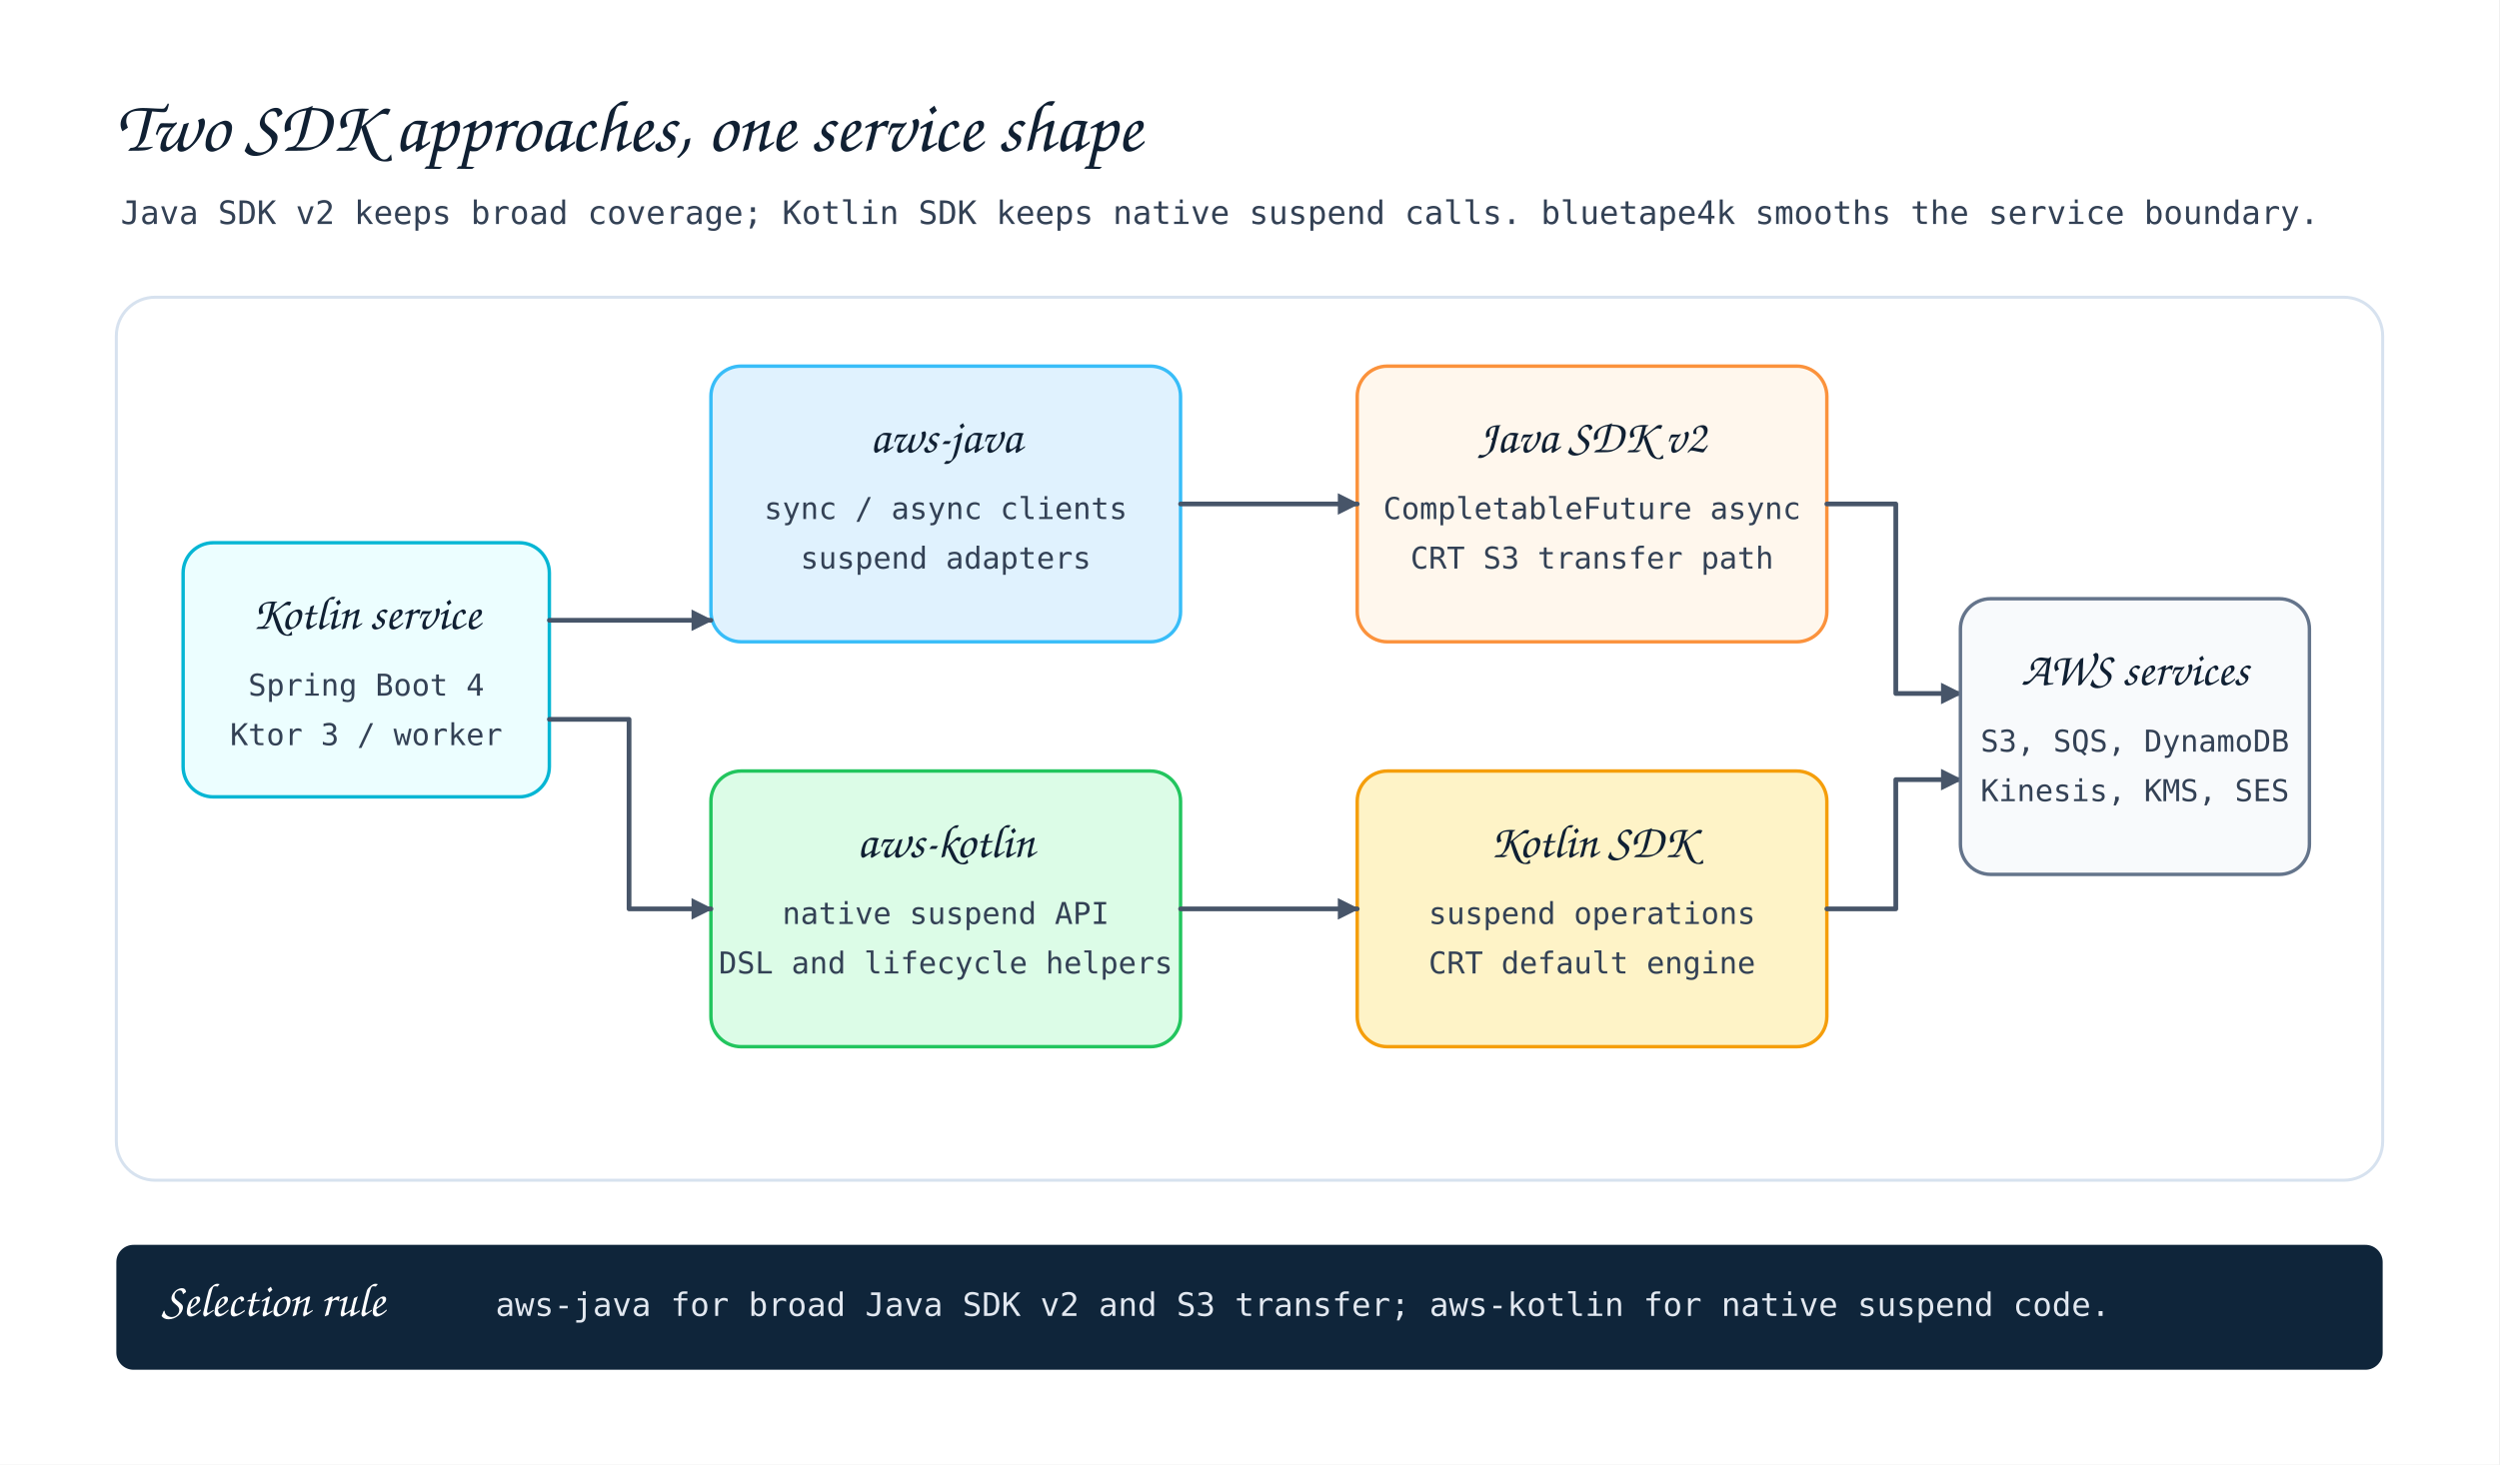
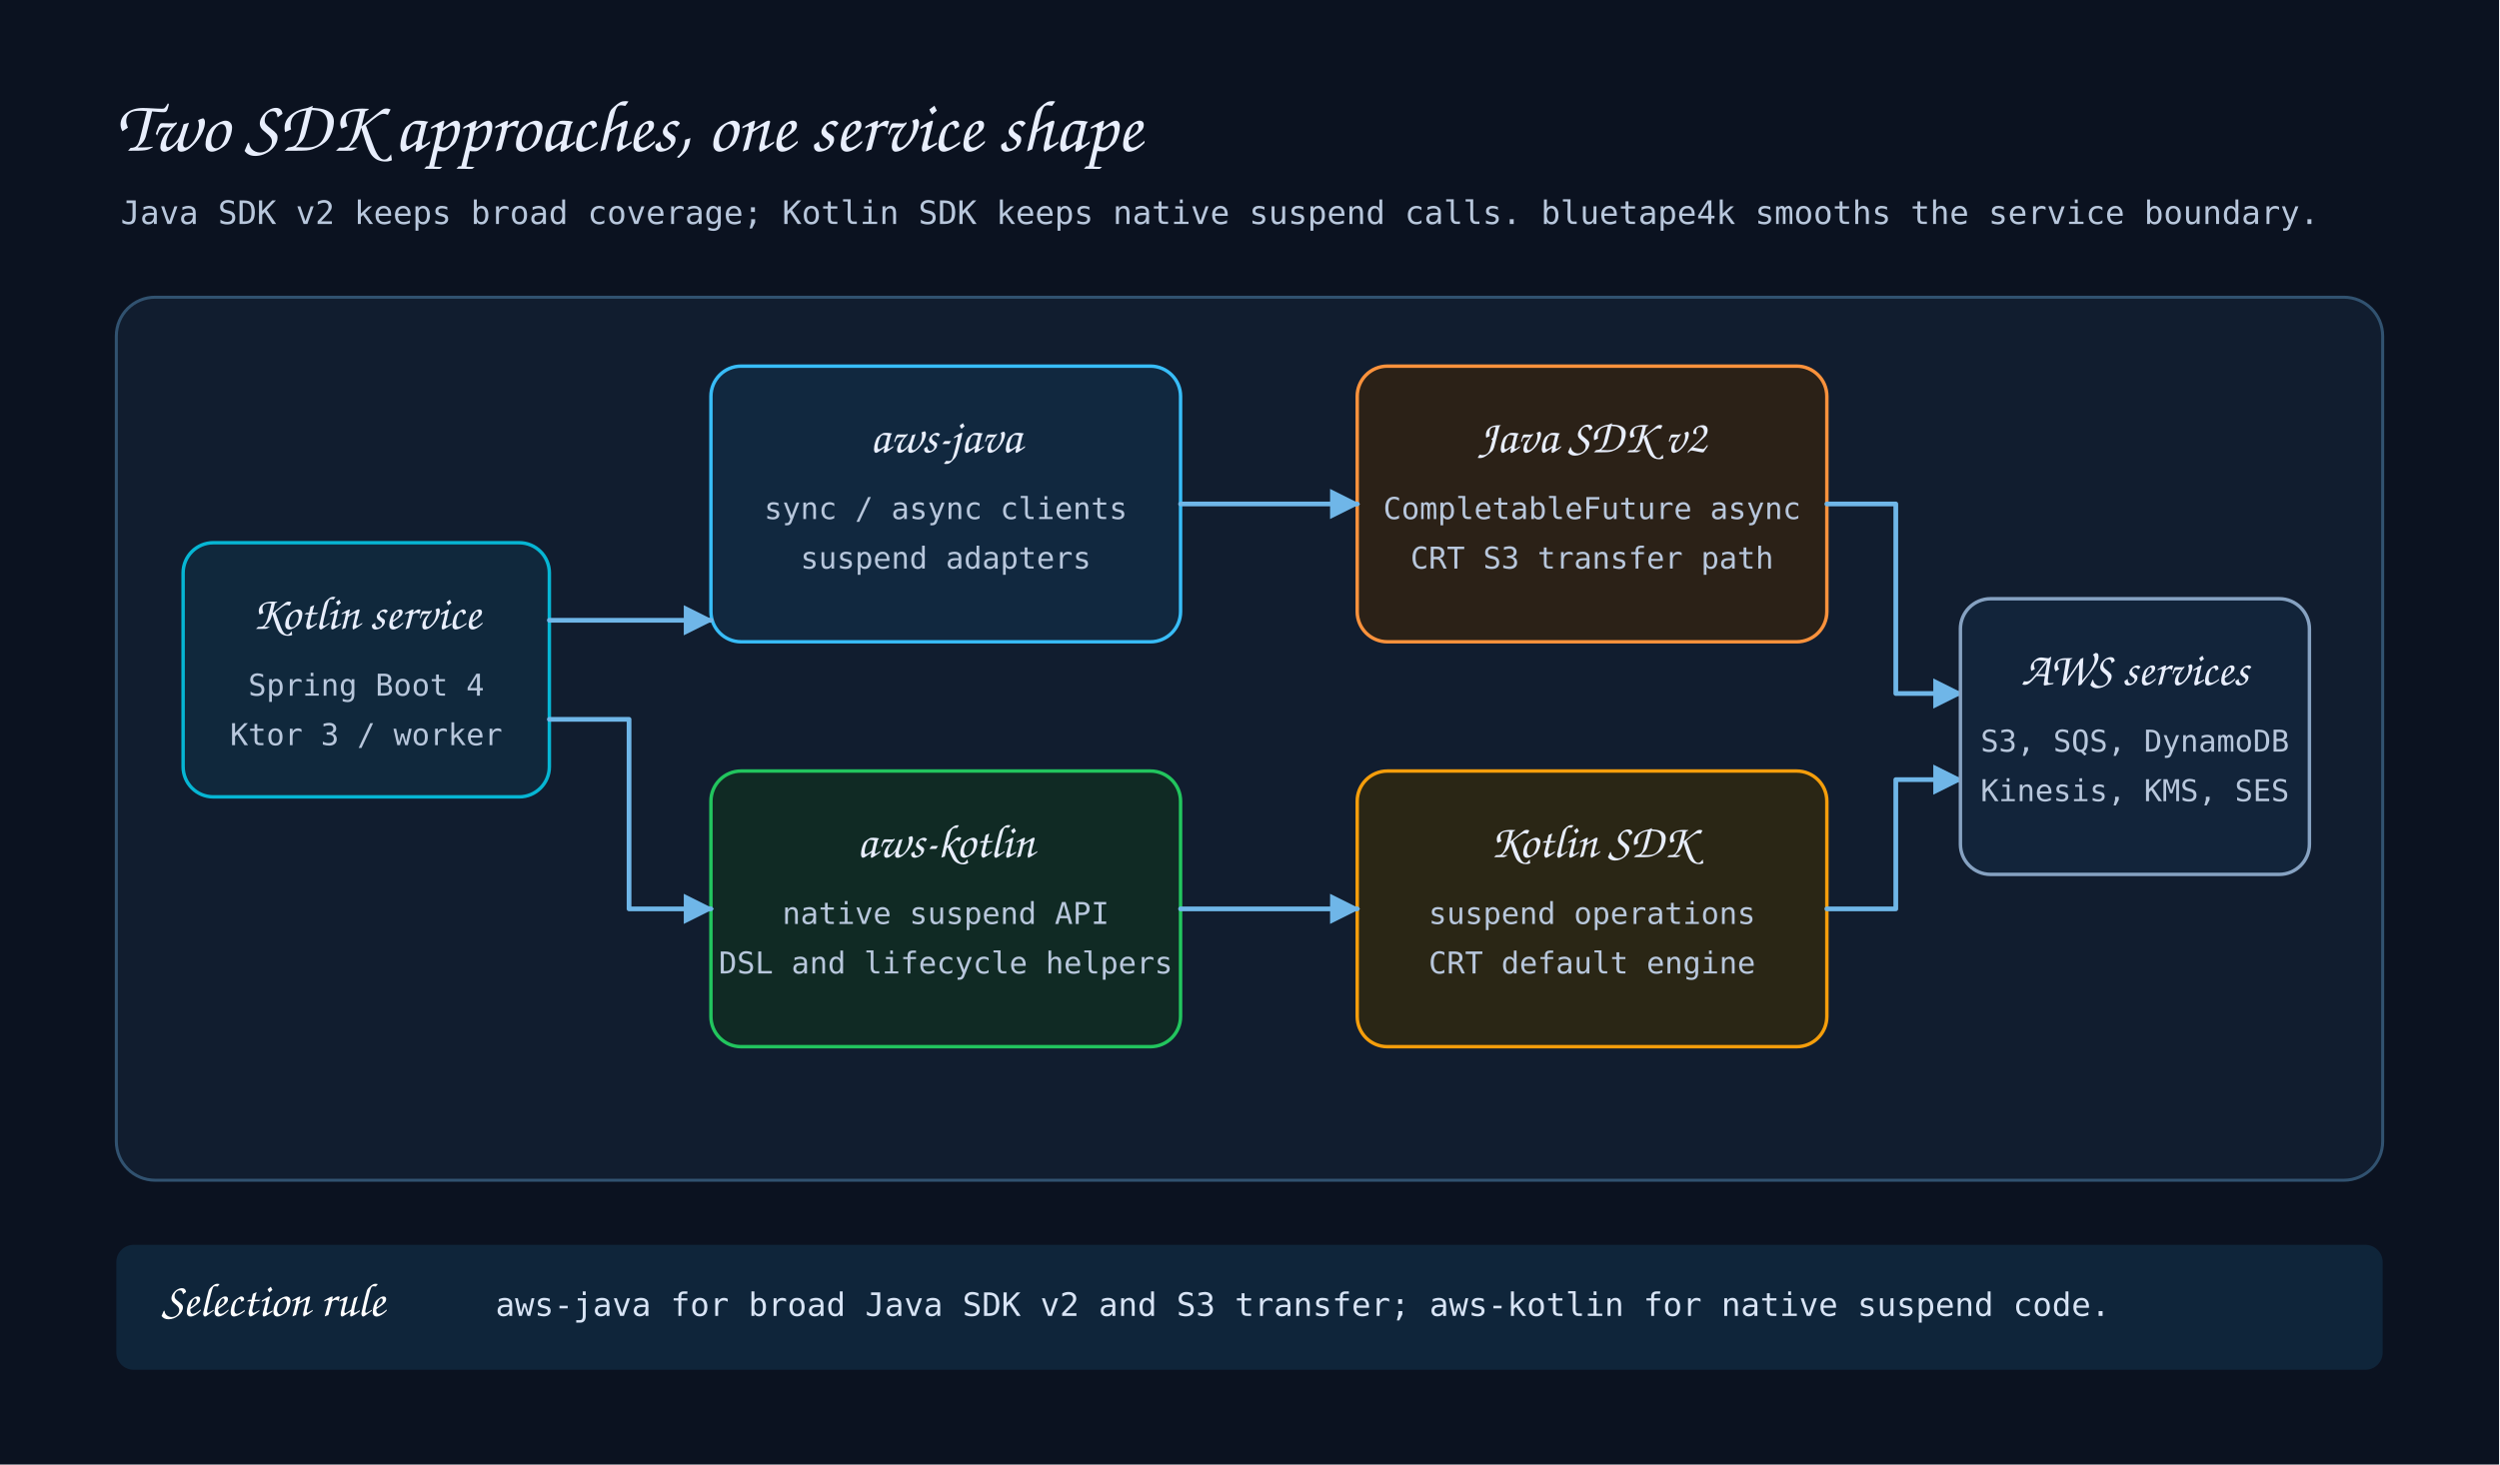
<svg xmlns="http://www.w3.org/2000/svg" width="1160" height="680" viewBox="0 0 1160 680" role="img" aria-label="bluetape4k AWS Part 2 API layers">
  <defs>
    <style>
-       .title{font-family:'Architects Daughter',cursive;font-size:34px;fill:#102033}
-       .subtitle,.caption,.body{font-family:'Comic Mono',monospace;fill:#334155}
-       .subtitle{font-size:15px}.label{font-family:'Architects Daughter',cursive;font-size:22px;fill:#102033}.footerLabel{font-family:'Architects Daughter',cursive;font-size:22px;fill:#ffffff}
-       .footerText{font-family:'Comic Mono',monospace;font-size:15px;fill:#e2e8f0}
-       .body{font-size:14px}.small{font-size:12px}.arrow{fill:none;stroke:#475569;stroke-width:2.2;stroke-linecap:round;stroke-linejoin:round;marker-end:url(#arrow)}
-       .thin{fill:none;stroke:#94a3b8;stroke-width:1.4;stroke-dasharray:7 7}.panel{fill:#fff;stroke:#d7e2ef;stroke-width:1.4;rx:18}
+       .title{font-family:'Architects Daughter',cursive;font-size:34px;fill:#e8eefc}
+       .subtitle,.caption,.body{font-family:'Comic Mono',monospace;fill:#b8c7dc}
+       .subtitle{font-size:15px}.label{font-family:'Architects Daughter',cursive;font-size:22px;fill:#e8eefc}.footerLabel{font-family:'Architects Daughter',cursive;font-size:22px;fill:#ffffff}
+       .footerText{font-family:'Comic Mono',monospace;font-size:15px;fill:#d8e4f5}
+       .body{font-size:14px}.small{font-size:12px}.arrow{fill:none;stroke:#6fb6e8;stroke-width:2.2;stroke-linecap:round;stroke-linejoin:round;marker-end:url(#arrow)}
+       .thin{fill:none;stroke:#6d87a8;stroke-width:1.4;stroke-dasharray:7 7}.panel{fill:#111d2f;stroke:#315270;stroke-width:1.4;rx:18}
    </style>
-     <marker id="arrow" viewBox="0 0 10 10" markerWidth="10" markerHeight="10" refX="9" refY="5" orient="auto" markerUnits="userSpaceOnUse">
-       <path d="M 0 0 L 10 5 L 0 10 Z" fill="#475569" />
+     <marker id="arrow" viewBox="0 0 10 10" markerWidth="14" markerHeight="14" refX="9" refY="5" orient="auto" markerUnits="userSpaceOnUse">
+       <path d="M 0 0 L 10 5 L 0 10 Z" fill="#6fb6e8" stroke="#6fb6e8" stroke-width="0" stroke-dasharray="none" />
    </marker>
  </defs>
-   <rect width="1160" height="680" fill="#ffffff" />
+   <rect width="1160" height="680" fill="#0b1220" />
  <text class="title" x="54" y="70">Two SDK approaches, one service shape</text>
  <text class="subtitle" x="56" y="104">Java SDK v2 keeps broad coverage; Kotlin SDK keeps native suspend calls. bluetape4k smooths the service boundary.</text>
  <rect class="panel" x="54" y="138" width="1052" height="410" />
-   <rect x="85" y="252" width="170" height="118" rx="14" fill="#ecfeff" stroke="#06b6d4" stroke-width="1.6" />
+   <rect x="85" y="252" width="170" height="118" rx="14" fill="#10283c" stroke="#06b6d4" stroke-width="1.6" />
  <text class="label" x="170" y="292" text-anchor="middle">Kotlin service</text>
  <text class="body" x="170" y="323" text-anchor="middle">Spring Boot 4</text>
  <text class="body" x="170" y="346" text-anchor="middle">Ktor 3 / worker</text>
-   <rect x="330" y="170" width="218" height="128" rx="14" fill="#e0f2fe" stroke="#38bdf8" stroke-width="1.6" />
+   <rect x="330" y="170" width="218" height="128" rx="14" fill="#11283f" stroke="#38bdf8" stroke-width="1.6" />
  <text class="label" x="439" y="210" text-anchor="middle">aws-java</text>
  <text class="body" x="439" y="241" text-anchor="middle">sync / async clients</text>
  <text class="body" x="439" y="264" text-anchor="middle">suspend adapters</text>
-   <rect x="330" y="358" width="218" height="128" rx="14" fill="#dcfce7" stroke="#22c55e" stroke-width="1.6" />
+   <rect x="330" y="358" width="218" height="128" rx="14" fill="#102a24" stroke="#22c55e" stroke-width="1.6" />
  <text class="label" x="439" y="398" text-anchor="middle">aws-kotlin</text>
  <text class="body" x="439" y="429" text-anchor="middle">native suspend API</text>
  <text class="body" x="439" y="452" text-anchor="middle">DSL and lifecycle helpers</text>
-   <rect x="630" y="170" width="218" height="128" rx="14" fill="#fff7ed" stroke="#fb923c" stroke-width="1.6" />
+   <rect x="630" y="170" width="218" height="128" rx="14" fill="#2b2117" stroke="#fb923c" stroke-width="1.6" />
  <text class="label" x="739" y="210" text-anchor="middle">Java SDK v2</text>
  <text class="body" x="739" y="241" text-anchor="middle">CompletableFuture async</text>
  <text class="body" x="739" y="264" text-anchor="middle">CRT S3 transfer path</text>
-   <rect x="630" y="358" width="218" height="128" rx="14" fill="#fef3c7" stroke="#f59e0b" stroke-width="1.6" />
+   <rect x="630" y="358" width="218" height="128" rx="14" fill="#2a2615" stroke="#f59e0b" stroke-width="1.6" />
  <text class="label" x="739" y="398" text-anchor="middle">Kotlin SDK</text>
  <text class="body" x="739" y="429" text-anchor="middle">suspend operations</text>
  <text class="body" x="739" y="452" text-anchor="middle">CRT default engine</text>
  <polyline class="arrow" points="255,288 330,288" />
  <polyline class="arrow" points="255,334 292,334 292,422 330,422" />
  <polyline class="arrow" points="548,234 630,234" />
  <polyline class="arrow" points="548,422 630,422" />
  <polyline class="arrow" points="848,234 880,234 880,322 910,322" />
  <polyline class="arrow" points="848,422 880,422 880,362 910,362" />
-   <rect x="910" y="278" width="162" height="128" rx="14" fill="#f8fafc" stroke="#64748b" stroke-width="1.6" />
+   <rect x="910" y="278" width="162" height="128" rx="14" fill="#12243a" stroke="#86a2c2" stroke-width="1.6" />
  <text class="label" x="991" y="318" text-anchor="middle">AWS services</text>
  <text class="body" x="991" y="349" text-anchor="middle">S3, SQS, DynamoDB</text>
  <text class="body" x="991" y="372" text-anchor="middle">Kinesis, KMS, SES</text>
  <rect x="54" y="578" width="1052" height="58" rx="8" fill="#0f253a" />
  <text class="footerLabel" x="75" y="611">Selection rule</text>
  <text class="footerText" x="230" y="611">aws-java for broad Java SDK v2 and S3 transfer; aws-kotlin for native suspend code.</text>
  <path class="connector" d="M2 2 L3 2" fill="none" stroke="transparent" />
</svg>
